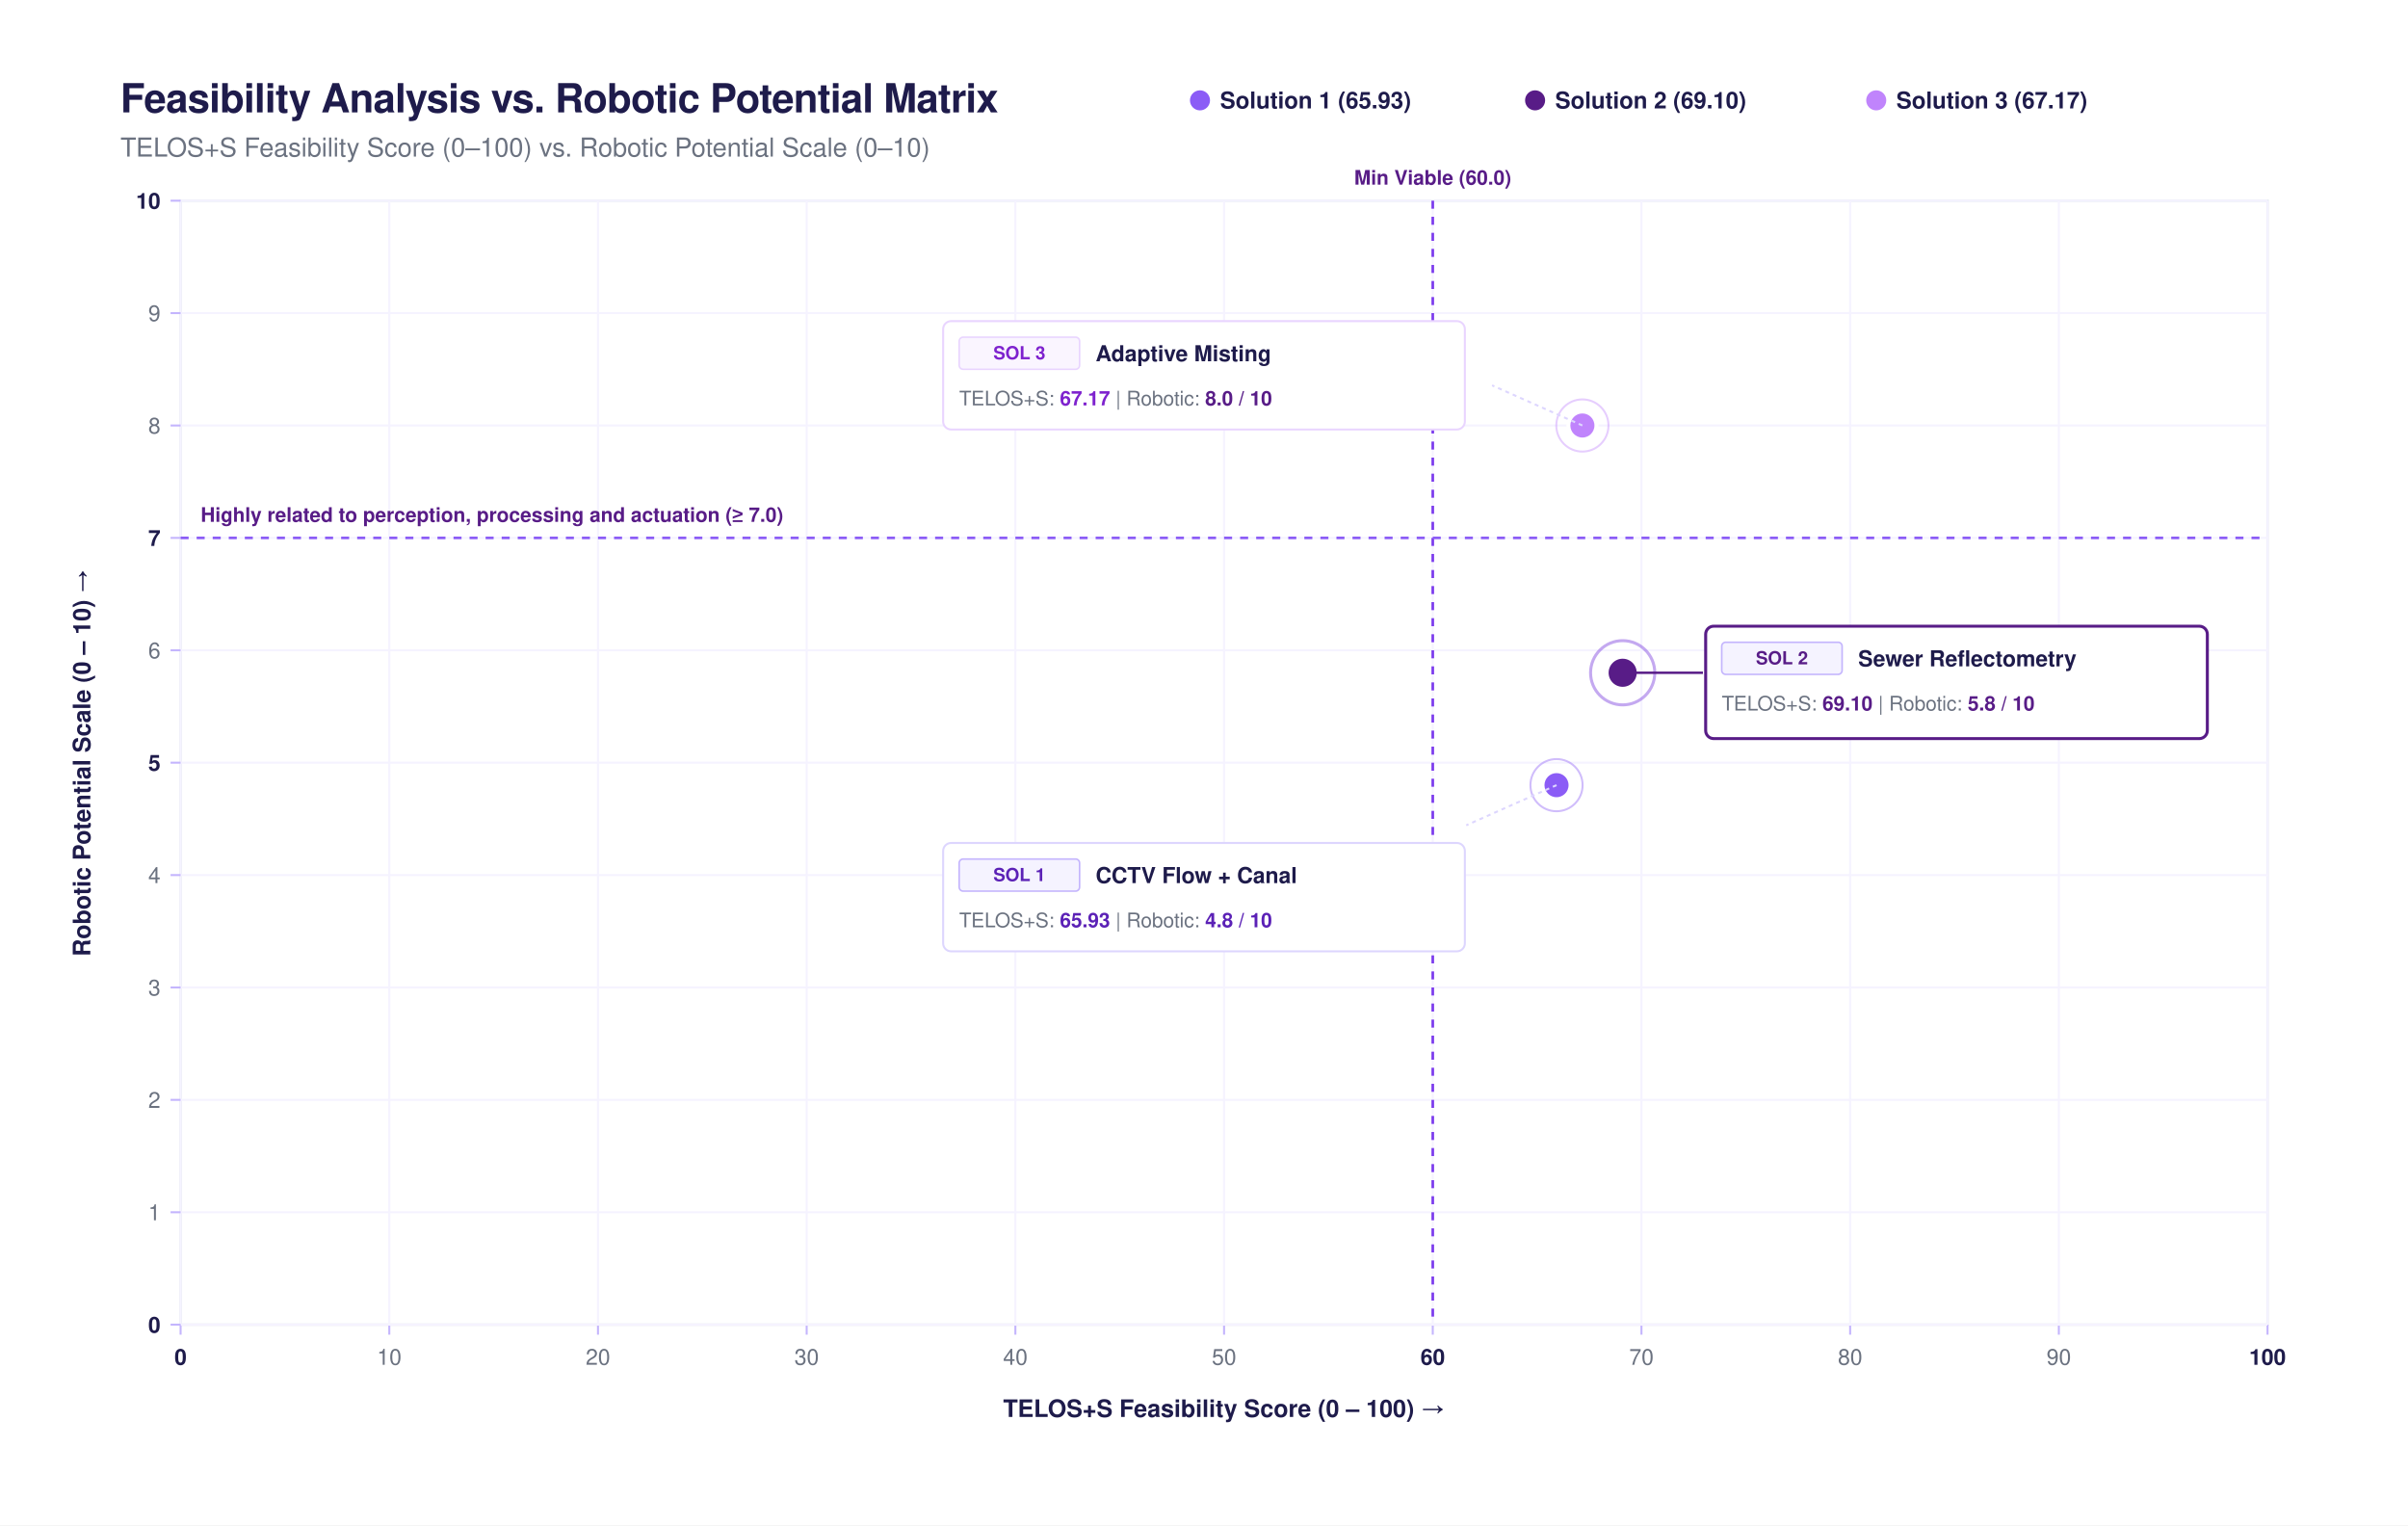
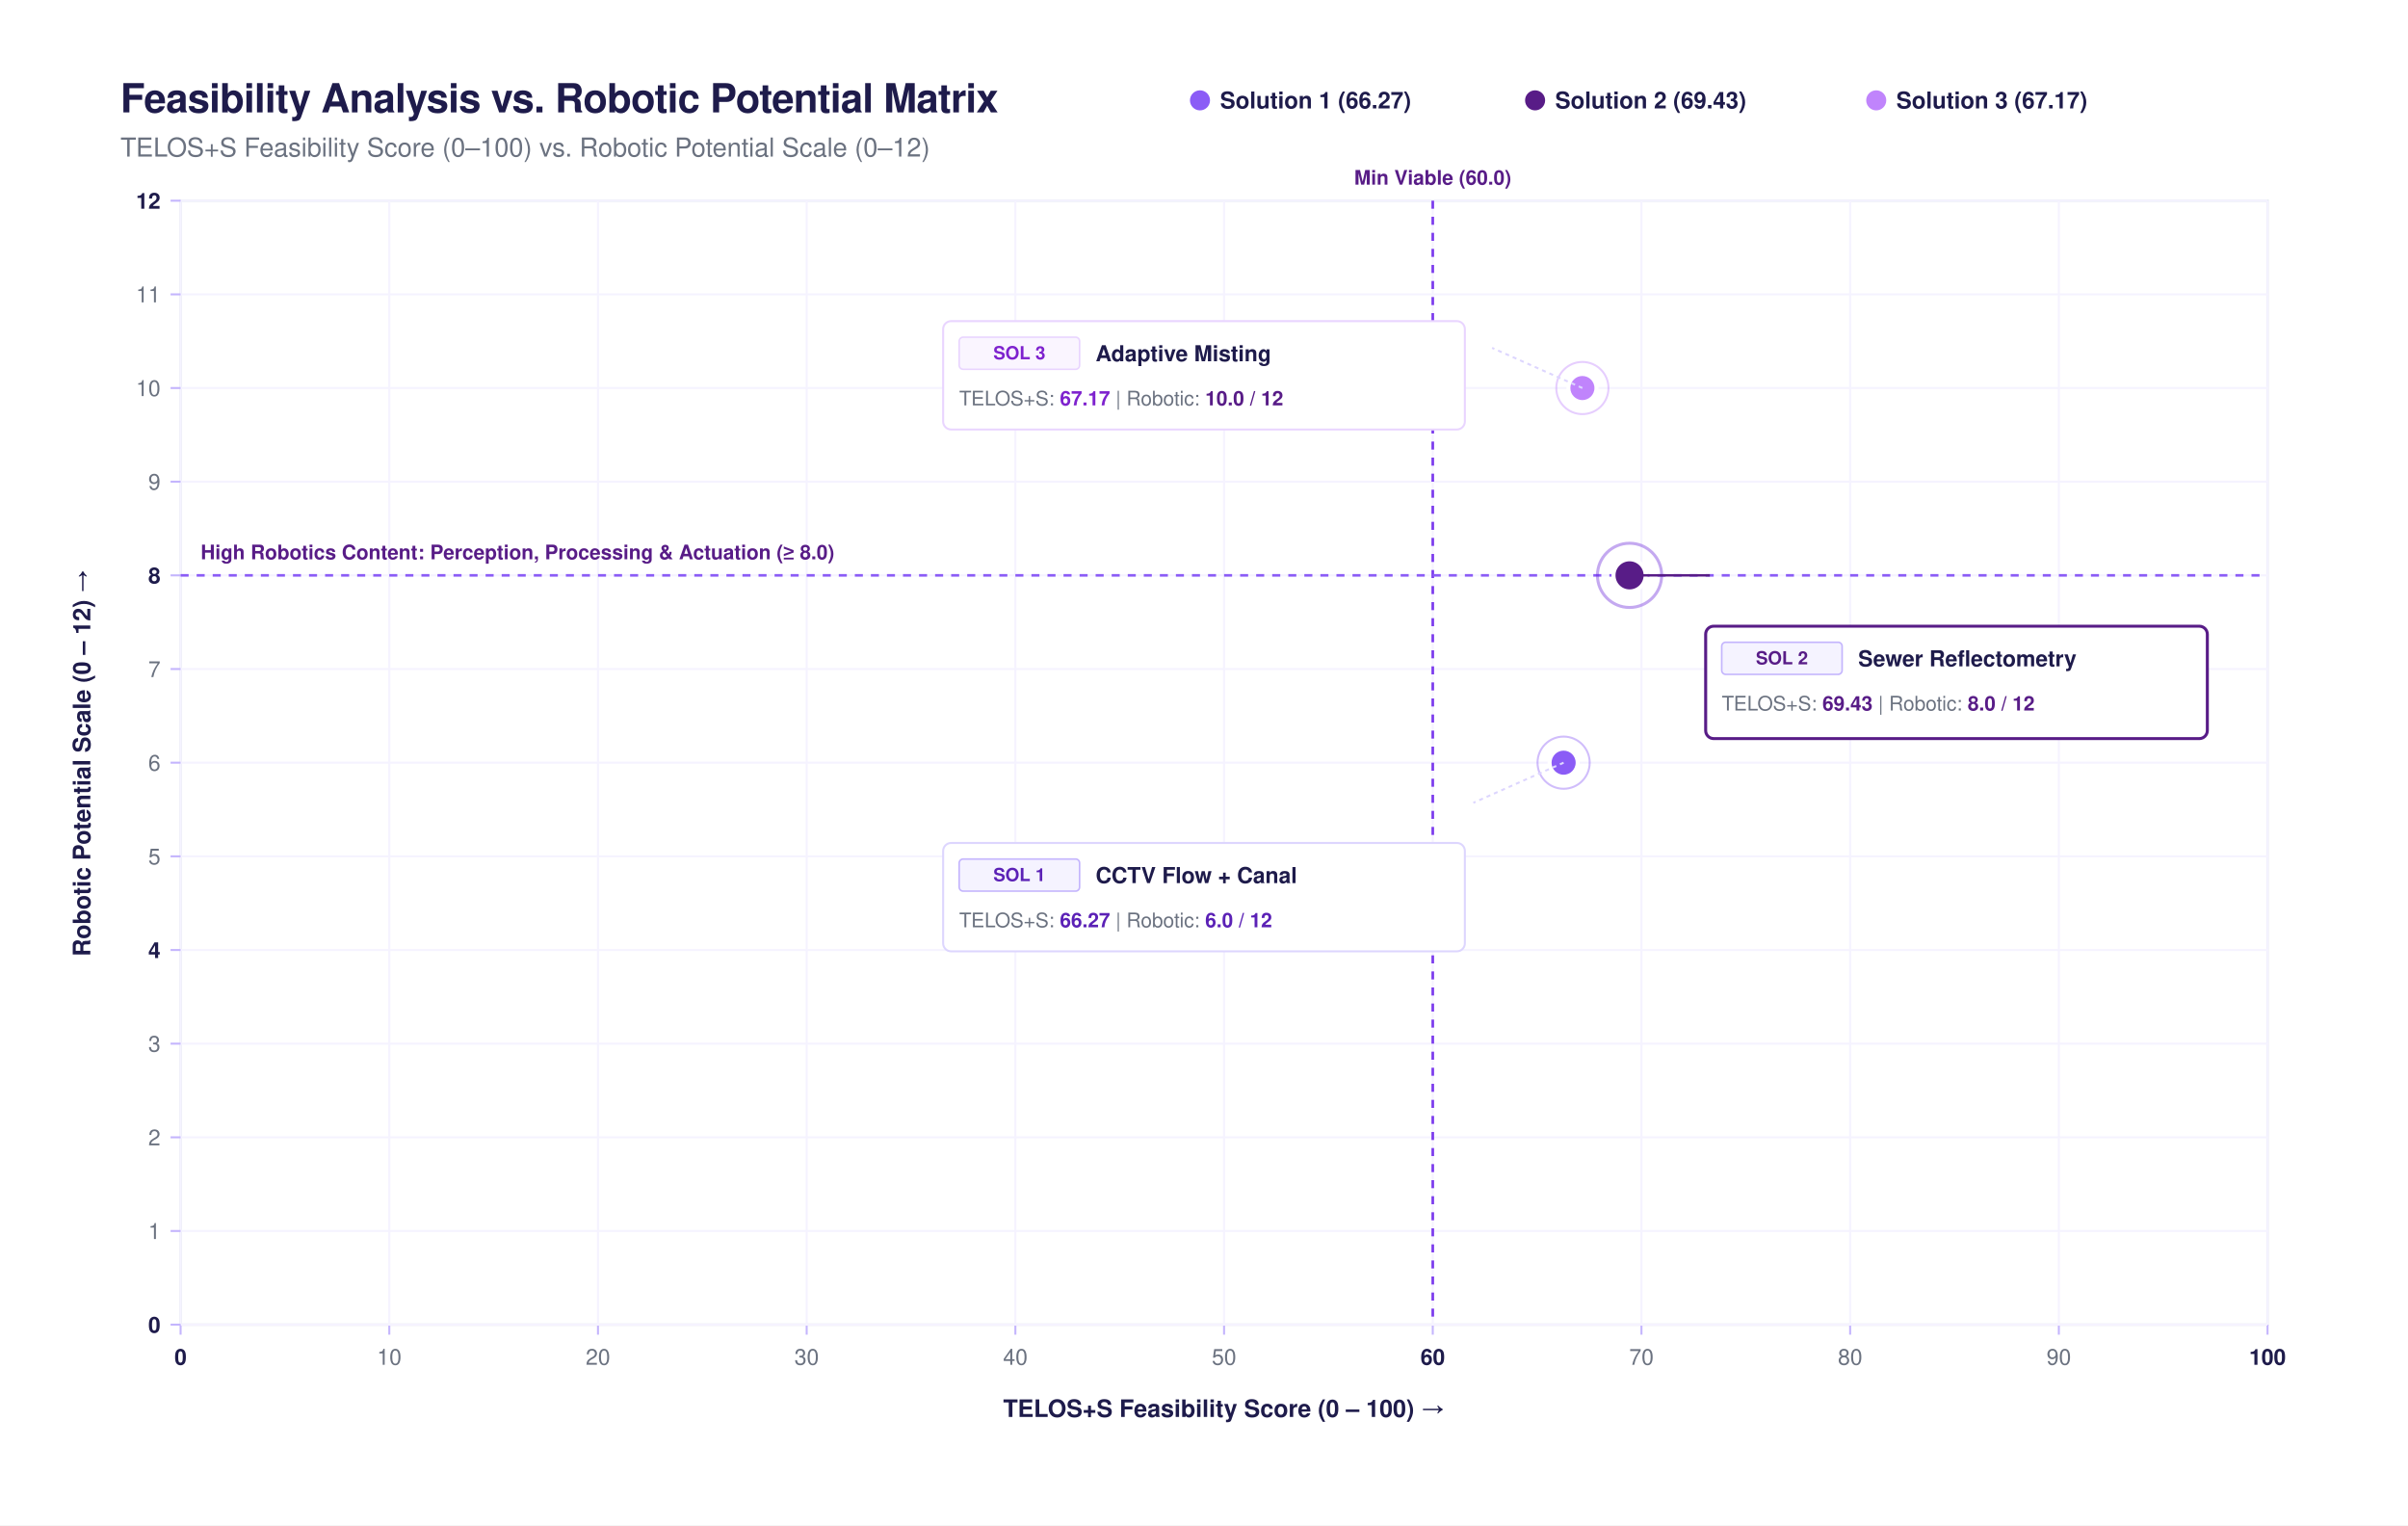
<svg xmlns="http://www.w3.org/2000/svg" viewBox="0 0 1200 760" width="1200" height="760" style="background-color: #FFFFFF; font-family: -apple-system, BlinkMacSystemFont, 'Segoe UI', Helvetica, Arial, sans-serif;">
  <rect width="1200" height="760" fill="#FFFFFF" />
  <g transform="translate(60, 36)">
    <text x="0" y="20" fill="#1E1B4B" font-size="20" font-weight="700" letter-spacing="-0.3">Feasibility Analysis vs. Robotic Potential Matrix</text>
-     <text x="0" y="42" fill="#6B7280" font-size="13">TELOS+S Feasibility Score (0–100) vs. Robotic Potential Scale (0–10)</text>
+     <text x="0" y="42" fill="#6B7280" font-size="13">TELOS+S Feasibility Score (0–100) vs. Robotic Potential Scale (0–12)</text>
  </g>
  <g transform="translate(590, 42)">
    <circle cx="8" cy="8" r="5" fill="#8B5CF6" />
-     <text x="18" y="12" fill="#1E1B4B" font-size="11.5" font-weight="600">Solution 1 (65.93)</text>
+     <text x="18" y="12" fill="#1E1B4B" font-size="11.5" font-weight="600">Solution 1 (66.27)</text>
    <circle cx="175" cy="8" r="5" fill="#581C87" />
-     <text x="185" y="12" fill="#1E1B4B" font-size="11.5" font-weight="700">Solution 2 (69.10)</text>
+     <text x="185" y="12" fill="#1E1B4B" font-size="11.5" font-weight="700">Solution 2 (69.43)</text>
    <circle cx="345" cy="8" r="5" fill="#C084FC" />
    <text x="355" y="12" fill="#1E1B4B" font-size="11.5" font-weight="600">Solution 3 (67.17)</text>
  </g>
  <rect x="90" y="100" width="1040" height="560" fill="#FFFFFF" stroke="#E2E8F0" stroke-width="1.2" />
  <line x1="90.0" y1="100" x2="90.0" y2="660" stroke="#F5F3FF" stroke-width="1" />
  <line x1="90.0" y1="660" x2="90.0" y2="665" stroke="#C4B5FD" stroke-width="1" />
  <text x="90.0" y="680" fill="#1E1B4B" font-size="11" font-weight="700" text-anchor="middle">0</text>
  <line x1="194.0" y1="100" x2="194.0" y2="660" stroke="#F5F3FF" stroke-width="1" />
  <line x1="194.0" y1="660" x2="194.0" y2="665" stroke="#C4B5FD" stroke-width="1" />
  <text x="194.0" y="680" fill="#6B7280" font-size="11" font-weight="400" text-anchor="middle">10</text>
  <line x1="298.0" y1="100" x2="298.0" y2="660" stroke="#F5F3FF" stroke-width="1" />
  <line x1="298.0" y1="660" x2="298.0" y2="665" stroke="#C4B5FD" stroke-width="1" />
  <text x="298.0" y="680" fill="#6B7280" font-size="11" font-weight="400" text-anchor="middle">20</text>
  <line x1="402.0" y1="100" x2="402.0" y2="660" stroke="#F5F3FF" stroke-width="1" />
  <line x1="402.0" y1="660" x2="402.0" y2="665" stroke="#C4B5FD" stroke-width="1" />
  <text x="402.0" y="680" fill="#6B7280" font-size="11" font-weight="400" text-anchor="middle">30</text>
  <line x1="506.0" y1="100" x2="506.0" y2="660" stroke="#F5F3FF" stroke-width="1" />
  <line x1="506.0" y1="660" x2="506.0" y2="665" stroke="#C4B5FD" stroke-width="1" />
  <text x="506.0" y="680" fill="#6B7280" font-size="11" font-weight="400" text-anchor="middle">40</text>
  <line x1="610.0" y1="100" x2="610.0" y2="660" stroke="#F5F3FF" stroke-width="1" />
  <line x1="610.0" y1="660" x2="610.0" y2="665" stroke="#C4B5FD" stroke-width="1" />
  <text x="610.0" y="680" fill="#6B7280" font-size="11" font-weight="400" text-anchor="middle">50</text>
  <line x1="714.0" y1="100" x2="714.0" y2="660" stroke="#F5F3FF" stroke-width="1" />
  <line x1="714.0" y1="660" x2="714.0" y2="665" stroke="#C4B5FD" stroke-width="1" />
  <text x="714.0" y="680" fill="#1E1B4B" font-size="11" font-weight="700" text-anchor="middle">60</text>
  <line x1="818.0" y1="100" x2="818.0" y2="660" stroke="#F5F3FF" stroke-width="1" />
  <line x1="818.0" y1="660" x2="818.0" y2="665" stroke="#C4B5FD" stroke-width="1" />
  <text x="818.0" y="680" fill="#6B7280" font-size="11" font-weight="400" text-anchor="middle">70</text>
  <line x1="922.0" y1="100" x2="922.0" y2="660" stroke="#F5F3FF" stroke-width="1" />
  <line x1="922.0" y1="660" x2="922.0" y2="665" stroke="#C4B5FD" stroke-width="1" />
  <text x="922.0" y="680" fill="#6B7280" font-size="11" font-weight="400" text-anchor="middle">80</text>
  <line x1="1026.0" y1="100" x2="1026.0" y2="660" stroke="#F5F3FF" stroke-width="1" />
  <line x1="1026.0" y1="660" x2="1026.0" y2="665" stroke="#C4B5FD" stroke-width="1" />
  <text x="1026.0" y="680" fill="#6B7280" font-size="11" font-weight="400" text-anchor="middle">90</text>
  <line x1="1130.0" y1="100" x2="1130.0" y2="660" stroke="#F5F3FF" stroke-width="1" />
  <line x1="1130.0" y1="660" x2="1130.0" y2="665" stroke="#C4B5FD" stroke-width="1" />
  <text x="1130.0" y="680" fill="#1E1B4B" font-size="11" font-weight="700" text-anchor="middle">100</text>
  <line x1="90" y1="660.0" x2="1130" y2="660.0" stroke="#F5F3FF" stroke-width="1" />
  <line x1="85" y1="660.0" x2="90" y2="660.0" stroke="#C4B5FD" stroke-width="1" />
  <text x="80" y="664.0" fill="#1E1B4B" font-size="11" font-weight="700" text-anchor="end">0</text>
-   <line x1="90" y1="604.0" x2="1130" y2="604.0" stroke="#F5F3FF" stroke-width="1" />
-   <line x1="85" y1="604.0" x2="90" y2="604.0" stroke="#C4B5FD" stroke-width="1" />
-   <text x="80" y="608.0" fill="#6B7280" font-size="11" font-weight="400" text-anchor="end">1</text>
-   <line x1="90" y1="548.0" x2="1130" y2="548.0" stroke="#F5F3FF" stroke-width="1" />
-   <line x1="85" y1="548.0" x2="90" y2="548.0" stroke="#C4B5FD" stroke-width="1" />
-   <text x="80" y="552.0" fill="#6B7280" font-size="11" font-weight="400" text-anchor="end">2</text>
-   <line x1="90" y1="492.0" x2="1130" y2="492.0" stroke="#F5F3FF" stroke-width="1" />
-   <line x1="85" y1="492.0" x2="90" y2="492.0" stroke="#C4B5FD" stroke-width="1" />
-   <text x="80" y="496.0" fill="#6B7280" font-size="11" font-weight="400" text-anchor="end">3</text>
-   <line x1="90" y1="436.0" x2="1130" y2="436.0" stroke="#F5F3FF" stroke-width="1" />
-   <line x1="85" y1="436.0" x2="90" y2="436.0" stroke="#C4B5FD" stroke-width="1" />
-   <text x="80" y="440.0" fill="#6B7280" font-size="11" font-weight="400" text-anchor="end">4</text>
+   <line x1="90" y1="613.333" x2="1130" y2="613.333" stroke="#F5F3FF" stroke-width="1" />
+   <line x1="85" y1="613.333" x2="90" y2="613.333" stroke="#C4B5FD" stroke-width="1" />
+   <text x="80" y="617.333" fill="#6B7280" font-size="11" font-weight="400" text-anchor="end">1</text>
+   <line x1="90" y1="566.667" x2="1130" y2="566.667" stroke="#F5F3FF" stroke-width="1" />
+   <line x1="85" y1="566.667" x2="90" y2="566.667" stroke="#C4B5FD" stroke-width="1" />
+   <text x="80" y="570.667" fill="#6B7280" font-size="11" font-weight="400" text-anchor="end">2</text>
+   <line x1="90" y1="520.0" x2="1130" y2="520.0" stroke="#F5F3FF" stroke-width="1" />
+   <line x1="85" y1="520.0" x2="90" y2="520.0" stroke="#C4B5FD" stroke-width="1" />
+   <text x="80" y="524.0" fill="#6B7280" font-size="11" font-weight="400" text-anchor="end">3</text>
+   <line x1="90" y1="473.333" x2="1130" y2="473.333" stroke="#F5F3FF" stroke-width="1" />
+   <line x1="85" y1="473.333" x2="90" y2="473.333" stroke="#C4B5FD" stroke-width="1" />
+   <text x="80" y="477.333" fill="#1E1B4B" font-size="11" font-weight="700" text-anchor="end">4</text>
+   <line x1="90" y1="426.667" x2="1130" y2="426.667" stroke="#F5F3FF" stroke-width="1" />
+   <line x1="85" y1="426.667" x2="90" y2="426.667" stroke="#C4B5FD" stroke-width="1" />
+   <text x="80" y="430.667" fill="#6B7280" font-size="11" font-weight="400" text-anchor="end">5</text>
  <line x1="90" y1="380.0" x2="1130" y2="380.0" stroke="#F5F3FF" stroke-width="1" />
  <line x1="85" y1="380.0" x2="90" y2="380.0" stroke="#C4B5FD" stroke-width="1" />
-   <text x="80" y="384.0" fill="#1E1B4B" font-size="11" font-weight="700" text-anchor="end">5</text>
-   <line x1="90" y1="324.0" x2="1130" y2="324.0" stroke="#F5F3FF" stroke-width="1" />
-   <line x1="85" y1="324.0" x2="90" y2="324.0" stroke="#C4B5FD" stroke-width="1" />
-   <text x="80" y="328.0" fill="#6B7280" font-size="11" font-weight="400" text-anchor="end">6</text>
-   <line x1="90" y1="268.0" x2="1130" y2="268.0" stroke="#F5F3FF" stroke-width="1" />
-   <line x1="85" y1="268.0" x2="90" y2="268.0" stroke="#C4B5FD" stroke-width="1" />
-   <text x="80" y="272.0" fill="#1E1B4B" font-size="11" font-weight="700" text-anchor="end">7</text>
-   <line x1="90" y1="212.0" x2="1130" y2="212.0" stroke="#F5F3FF" stroke-width="1" />
-   <line x1="85" y1="212.0" x2="90" y2="212.0" stroke="#C4B5FD" stroke-width="1" />
-   <text x="80" y="216.0" fill="#6B7280" font-size="11" font-weight="400" text-anchor="end">8</text>
-   <line x1="90" y1="156.0" x2="1130" y2="156.0" stroke="#F5F3FF" stroke-width="1" />
-   <line x1="85" y1="156.0" x2="90" y2="156.0" stroke="#C4B5FD" stroke-width="1" />
-   <text x="80" y="160.0" fill="#6B7280" font-size="11" font-weight="400" text-anchor="end">9</text>
+   <text x="80" y="384.0" fill="#6B7280" font-size="11" font-weight="400" text-anchor="end">6</text>
+   <line x1="90" y1="333.333" x2="1130" y2="333.333" stroke="#F5F3FF" stroke-width="1" />
+   <line x1="85" y1="333.333" x2="90" y2="333.333" stroke="#C4B5FD" stroke-width="1" />
+   <text x="80" y="337.333" fill="#6B7280" font-size="11" font-weight="400" text-anchor="end">7</text>
+   <line x1="90" y1="286.667" x2="1130" y2="286.667" stroke="#F5F3FF" stroke-width="1" />
+   <line x1="85" y1="286.667" x2="90" y2="286.667" stroke="#C4B5FD" stroke-width="1" />
+   <text x="80" y="290.667" fill="#1E1B4B" font-size="11" font-weight="700" text-anchor="end">8</text>
+   <line x1="90" y1="240.0" x2="1130" y2="240.0" stroke="#F5F3FF" stroke-width="1" />
+   <line x1="85" y1="240.0" x2="90" y2="240.0" stroke="#C4B5FD" stroke-width="1" />
+   <text x="80" y="244.0" fill="#6B7280" font-size="11" font-weight="400" text-anchor="end">9</text>
+   <line x1="90" y1="193.333" x2="1130" y2="193.333" stroke="#F5F3FF" stroke-width="1" />
+   <line x1="85" y1="193.333" x2="90" y2="193.333" stroke="#C4B5FD" stroke-width="1" />
+   <text x="80" y="197.333" fill="#6B7280" font-size="11" font-weight="400" text-anchor="end">10</text>
+   <line x1="90" y1="146.667" x2="1130" y2="146.667" stroke="#F5F3FF" stroke-width="1" />
+   <line x1="85" y1="146.667" x2="90" y2="146.667" stroke="#C4B5FD" stroke-width="1" />
+   <text x="80" y="150.667" fill="#6B7280" font-size="11" font-weight="400" text-anchor="end">11</text>
  <line x1="90" y1="100.0" x2="1130" y2="100.0" stroke="#F5F3FF" stroke-width="1" />
  <line x1="85" y1="100.0" x2="90" y2="100.0" stroke="#C4B5FD" stroke-width="1" />
-   <text x="80" y="104.0" fill="#1E1B4B" font-size="11" font-weight="700" text-anchor="end">10</text>
+   <text x="80" y="104.0" fill="#1E1B4B" font-size="11" font-weight="700" text-anchor="end">12</text>
  <line x1="714.0" y1="100" x2="714.0" y2="660" stroke="#7C3AED" stroke-width="1.3" stroke-dasharray="4,4" />
  <text x="714.0" y="92" fill="#581C87" font-size="10" font-weight="700" text-anchor="middle">Min Viable (60.0)</text>
-   <line x1="90" y1="268.0" x2="1130" y2="268.0" stroke="#8B5CF6" stroke-width="1.3" stroke-dasharray="4,4" />
-   <text x="100" y="260.0" fill="#581C87" font-size="10" font-weight="600">Highly related to perception, processing and actuation (≥ 7.0)</text>
+   <line x1="90" y1="286.667" x2="1130" y2="286.667" stroke="#8B5CF6" stroke-width="1.3" stroke-dasharray="4,4" />
+   <text x="100" y="278.667" fill="#581C87" font-size="10" font-weight="600">High Robotics Content: Perception, Processing &amp; Actuation (≥ 8.0)</text>
  <text x="610.0" y="706" fill="#1E1B4B" font-size="12" font-weight="600" text-anchor="middle">
        TELOS+S Feasibility Score (0 – 100) →
    </text>
  <text x="0" y="0" fill="#1E1B4B" font-size="12" font-weight="600" text-anchor="middle" transform="translate(45, 380.0) rotate(-90)">
-         Robotic Potential Scale (0 – 10) →
+         Robotic Potential Scale (0 – 12) →
    </text>
-   <g transform="translate(788.568, 212.0)">
+   <g transform="translate(788.568, 193.3333)">
    <circle cx="0" cy="0" r="7" fill="#C084FC" stroke="#FFFFFF" stroke-width="2" />
    <circle cx="0" cy="0" r="13" fill="none" stroke="#C084FC" stroke-width="1" stroke-opacity="0.4" />
    <line x1="0" y1="0" x2="-45" y2="-20" stroke="#DDD6FE" stroke-width="1" stroke-dasharray="2,2" />
  </g>
  <g transform="translate(470, 160)">
    <rect width="260" height="54" rx="4" fill="#FFFFFF" stroke="#E9D5FF" stroke-width="1" />
    <rect x="8" y="8" width="60" height="16" rx="2" fill="#FAF5FF" stroke="#E9D5FF" stroke-width="0.8" />
    <text x="38" y="19" fill="#7E22CE" font-size="9" font-weight="700" text-anchor="middle">SOL 3</text>
    <text x="76" y="20" fill="#1E1B4B" font-size="11" font-weight="700">Adaptive Misting</text>
-     <text x="8" y="42" fill="#6B7280" font-size="10">TELOS+S: <tspan fill="#7E22CE" font-weight="700">67.17</tspan> | Robotic: <tspan fill="#581C87" font-weight="700">8.0 / 10</tspan>
+     <text x="8" y="42" fill="#6B7280" font-size="10">TELOS+S: <tspan fill="#7E22CE" font-weight="700">67.17</tspan> | Robotic: <tspan fill="#581C87" font-weight="700">10.0 / 12</tspan>
    </text>
  </g>
-   <g transform="translate(808.64, 335.2)">
+   <g transform="translate(812.072, 286.6667)">
    <circle cx="0" cy="0" r="8" fill="#581C87" stroke="#FFFFFF" stroke-width="2" />
    <circle cx="0" cy="0" r="16" fill="none" stroke="#6D28D9" stroke-width="1.5" stroke-opacity="0.4" />
    <line x1="0" y1="0" x2="40" y2="0" stroke="#581C87" stroke-width="1.2" />
  </g>
  <g transform="translate(850, 312)">
    <rect width="250" height="56" rx="4" fill="#FFFFFF" stroke="#581C87" stroke-width="1.5" />
    <rect x="8" y="8" width="60" height="16" rx="2" fill="#F5F3FF" stroke="#C4B5FD" stroke-width="0.8" />
    <text x="38" y="19" fill="#581C87" font-size="9" font-weight="700" text-anchor="middle">SOL 2</text>
    <text x="76" y="20" fill="#1E1B4B" font-size="11" font-weight="700">Sewer Reflectometry</text>
-     <text x="8" y="42" fill="#6B7280" font-size="10">TELOS+S: <tspan fill="#581C87" font-weight="700">69.10</tspan> | Robotic: <tspan fill="#581C87" font-weight="700">5.8 / 10</tspan>
+     <text x="8" y="42" fill="#6B7280" font-size="10">TELOS+S: <tspan fill="#581C87" font-weight="700">69.43</tspan> | Robotic: <tspan fill="#581C87" font-weight="700">8.0 / 12</tspan>
    </text>
  </g>
-   <g transform="translate(775.672, 391.2)">
+   <g transform="translate(779.208, 380.0)">
    <circle cx="0" cy="0" r="7" fill="#8B5CF6" stroke="#FFFFFF" stroke-width="2" />
    <circle cx="0" cy="0" r="13" fill="none" stroke="#8B5CF6" stroke-width="1" stroke-opacity="0.4" />
    <line x1="0" y1="0" x2="-45" y2="20" stroke="#DDD6FE" stroke-width="1" stroke-dasharray="2,2" />
  </g>
  <g transform="translate(470, 420)">
    <rect width="260" height="54" rx="4" fill="#FFFFFF" stroke="#DDD6FE" stroke-width="1" />
    <rect x="8" y="8" width="60" height="16" rx="2" fill="#F5F3FF" stroke="#C4B5FD" stroke-width="0.8" />
    <text x="38" y="19" fill="#5B21B6" font-size="9" font-weight="700" text-anchor="middle">SOL 1</text>
    <text x="76" y="20" fill="#1E1B4B" font-size="11" font-weight="700">CCTV Flow + Canal</text>
-     <text x="8" y="42" fill="#6B7280" font-size="10">TELOS+S: <tspan fill="#5B21B6" font-weight="700">65.93</tspan> | Robotic: <tspan fill="#5B21B6" font-weight="700">4.8 / 10</tspan>
+     <text x="8" y="42" fill="#6B7280" font-size="10">TELOS+S: <tspan fill="#5B21B6" font-weight="700">66.27</tspan> | Robotic: <tspan fill="#5B21B6" font-weight="700">6.0 / 12</tspan>
    </text>
  </g>
</svg>
